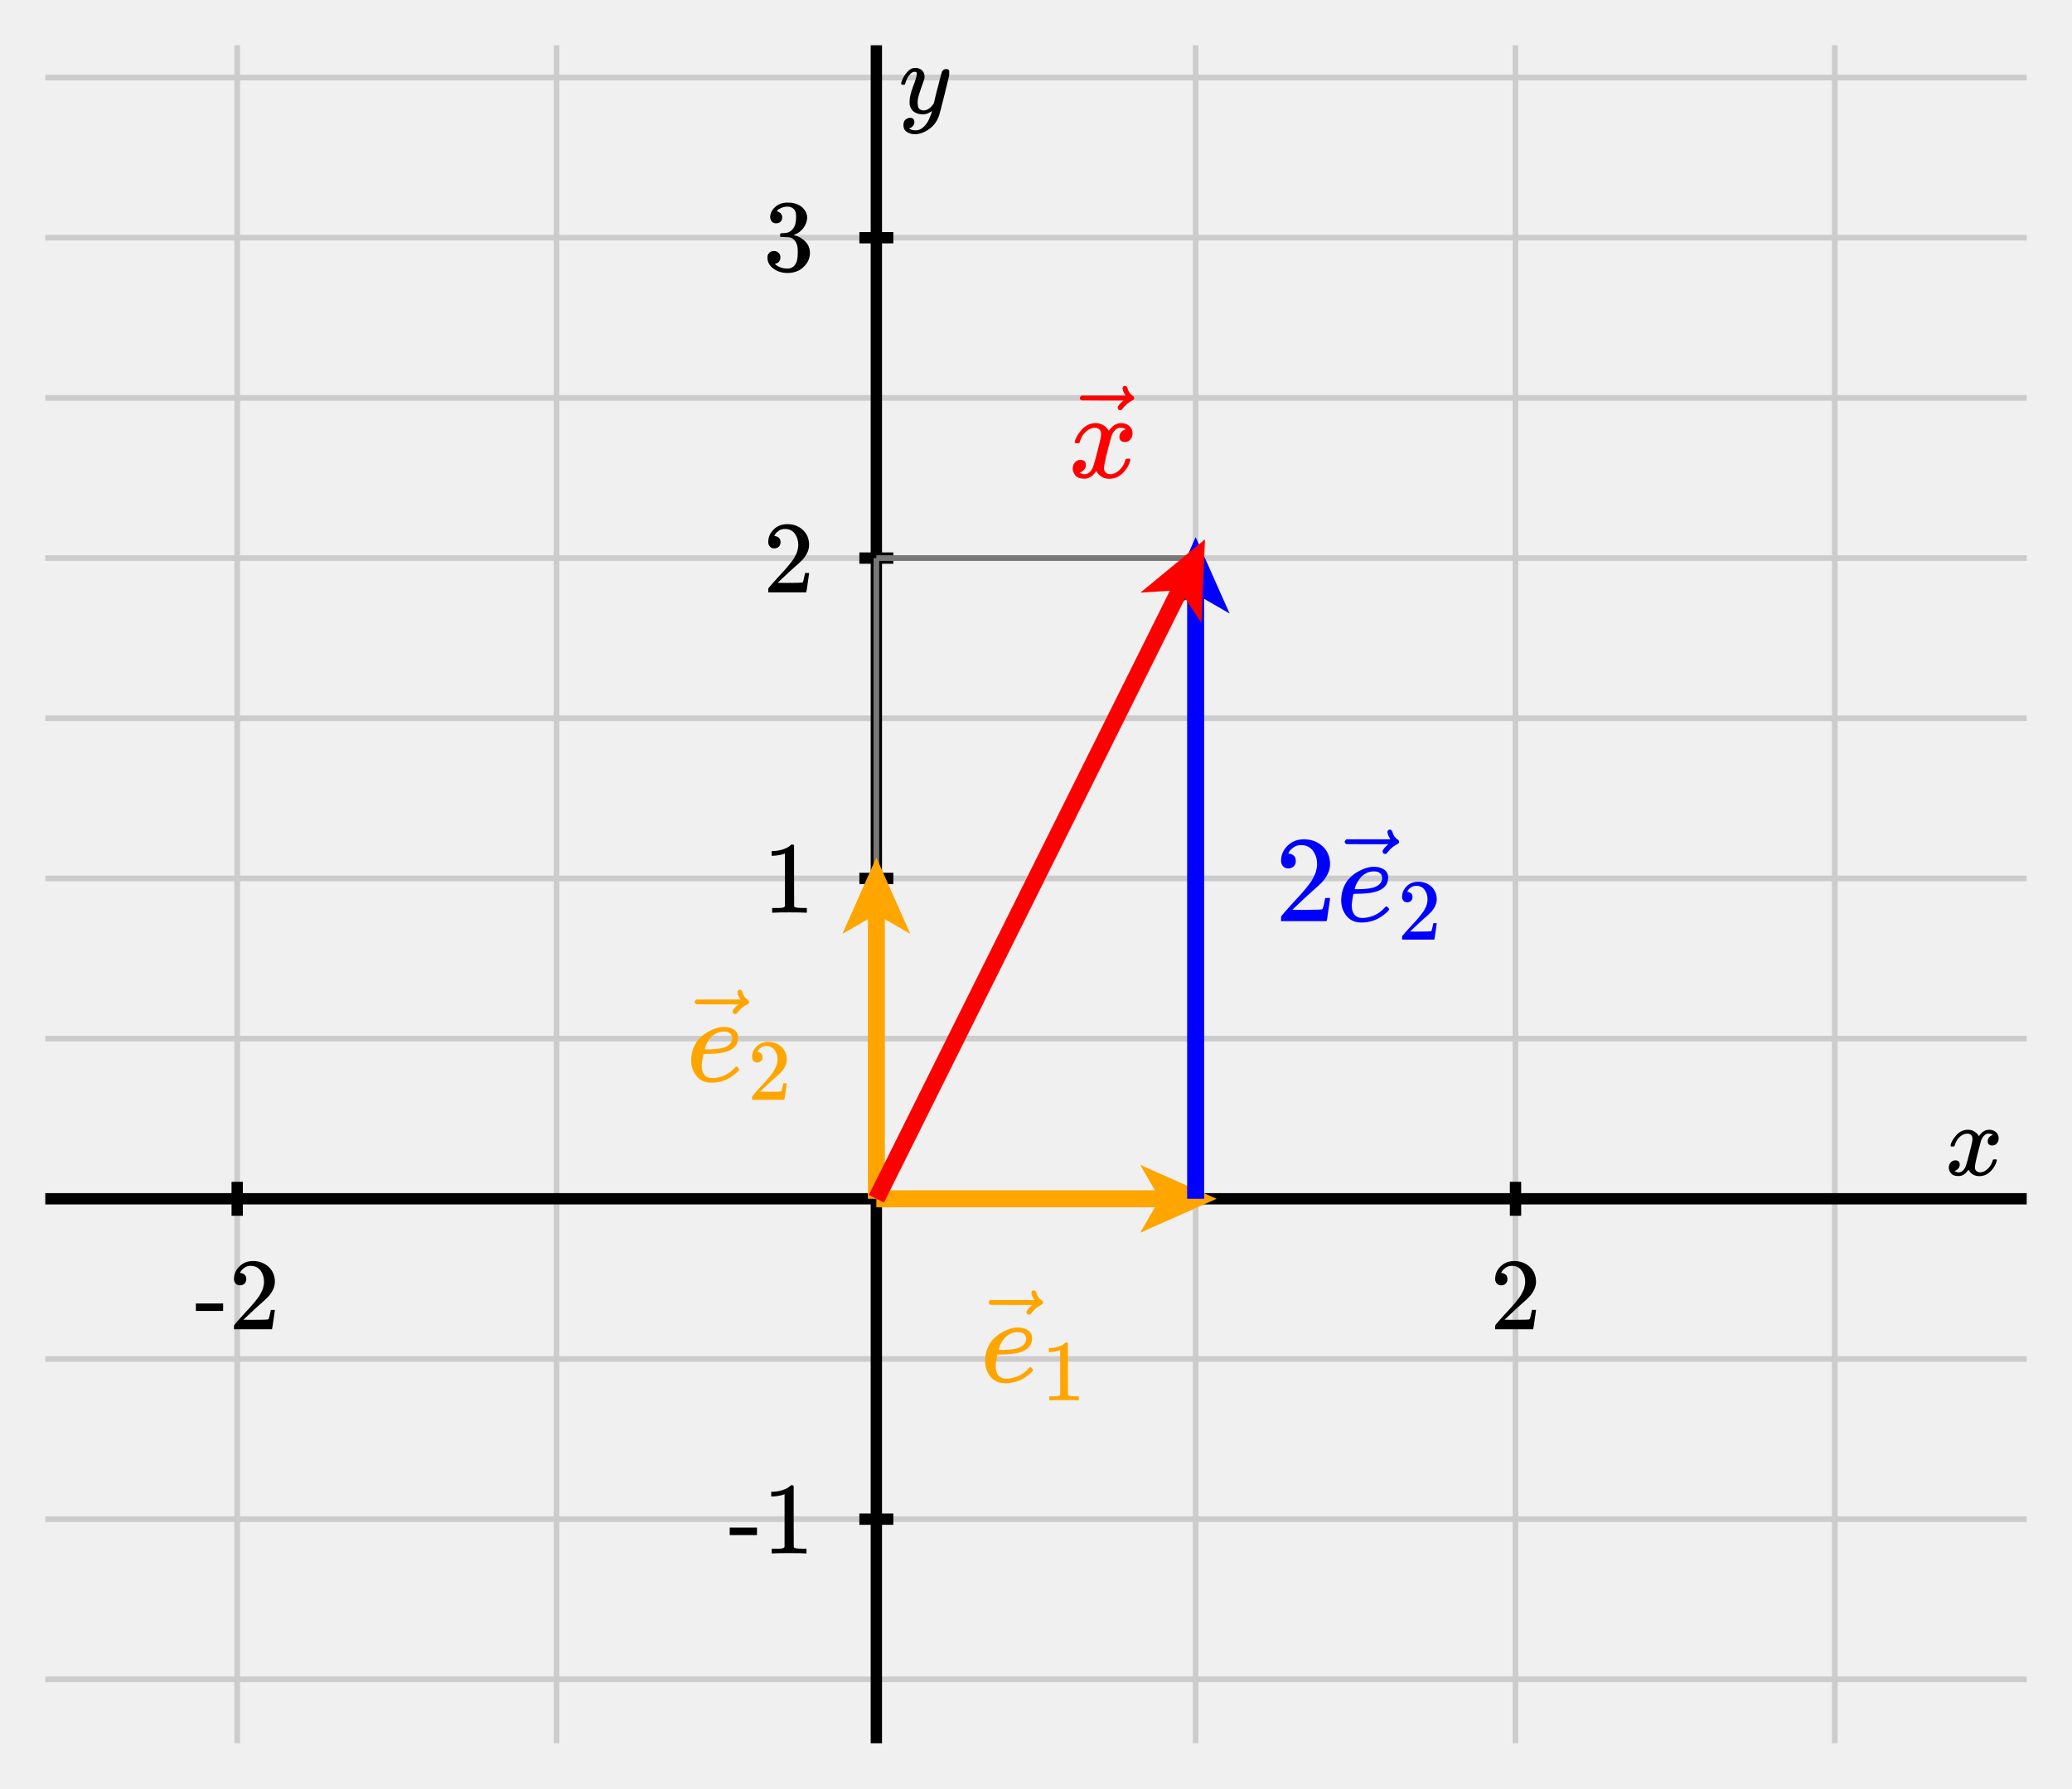
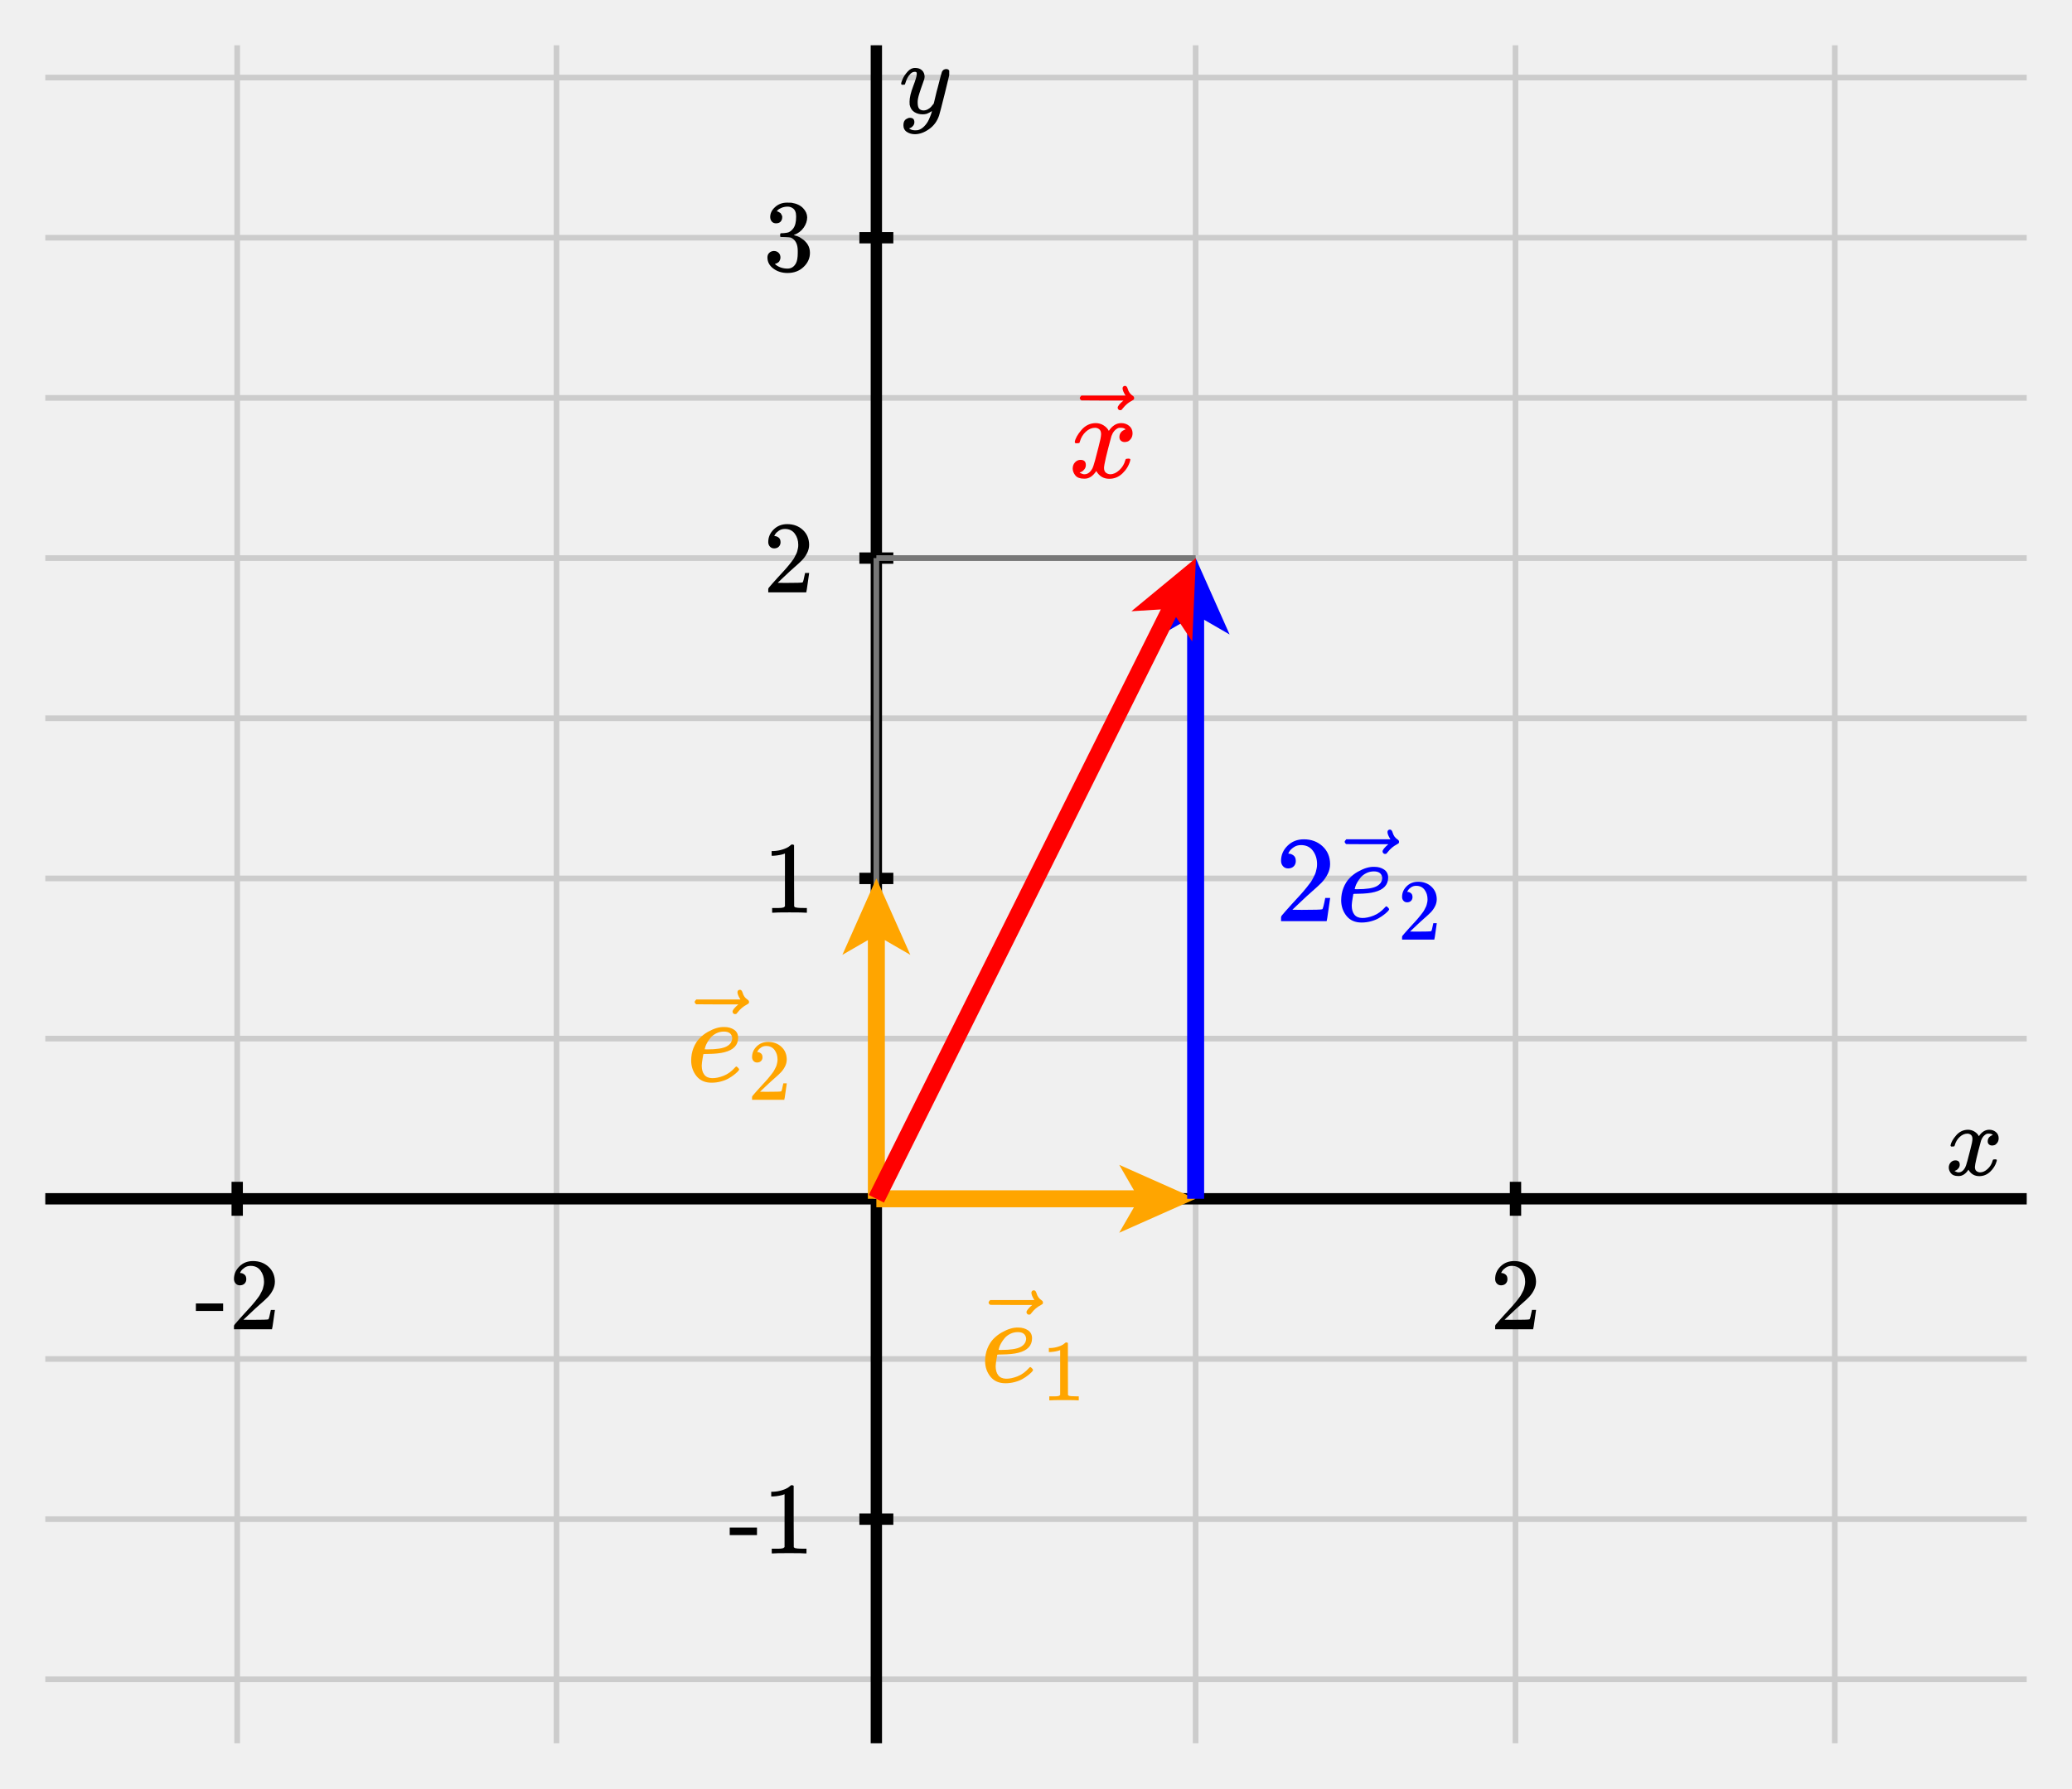
<svg xmlns="http://www.w3.org/2000/svg" xmlns:xlink="http://www.w3.org/1999/xlink" id="pf-standard-grid-figure" width="366" height="316" viewBox="0 0 366 316">
  <defs>
-     <clipPath id="pf-standard-grid-clipPath-0">
+     <clipPath id="pf-standard-grid-__clipPath-0">
      <rect x="8.0" y="8.0" width="350.0" height="300.0" />
    </clipPath>
-     <clipPath id="pf-standard-grid-clipPath-1">
+     <clipPath id="pf-standard-grid-__clipPath-1">
      <rect x="8.0" y="8.0" width="350.0" height="300.0" />
    </clipPath>
    <marker id="pf-standard-grid-arrow-head-end-3_None_24_60-orange" markerWidth="13.5" markerHeight="12.0" markerUnits="userSpaceOnUse" orient="auto-start-reverse" refX="9.8" refY="6.0">
      <path d="M 13.5 6.0L 0.0 12.0L 2.6 7.5L 2.6 4.5L 0.0 0.0Z" fill="orange" stroke="none" />
    </marker>
    <marker id="pf-standard-grid-arrow-head-end-3_None_24_60-orange-outline" markerWidth="17.5" markerHeight="16.0" markerUnits="userSpaceOnUse" orient="auto-start-reverse" refX="11.8" refY="8.0">
      <path d="M 16.3 9.8 L 2.8 15.8 A 2 2 0 0 1 0.0 14.0 L 0.0 2.0 A 2 2 0 0 1 2.8 0.2 L 16.3 6.2 A 2 2 0 0 1 16.3 9.8 Z" fill="white" stroke="none" />
    </marker>
    <marker id="pf-standard-grid-arrow-head-end-3_None_24_60-blue" markerWidth="13.5" markerHeight="12.0" markerUnits="userSpaceOnUse" orient="auto-start-reverse" refX="9.8" refY="6.0">
      <path d="M 13.5 6.0L 0.0 12.0L 2.6 7.5L 2.6 4.5L 0.0 0.0Z" fill="blue" stroke="none" />
    </marker>
    <marker id="pf-standard-grid-arrow-head-end-3_None_24_60-blue-outline" markerWidth="17.5" markerHeight="16.0" markerUnits="userSpaceOnUse" orient="auto-start-reverse" refX="11.8" refY="8.0">
      <path d="M 16.3 9.8 L 2.8 15.8 A 2 2 0 0 1 0.0 14.0 L 0.0 2.0 A 2 2 0 0 1 2.8 0.2 L 16.3 6.2 A 2 2 0 0 1 16.3 9.8 Z" fill="white" stroke="none" />
    </marker>
    <marker id="pf-standard-grid-arrow-head-end-3_None_24_60-red" markerWidth="13.5" markerHeight="12.0" markerUnits="userSpaceOnUse" orient="auto-start-reverse" refX="9.8" refY="6.0">
      <path d="M 13.5 6.0L 0.0 12.0L 2.6 7.5L 2.6 4.5L 0.0 0.0Z" fill="red" stroke="none" />
    </marker>
    <marker id="pf-standard-grid-arrow-head-end-3_None_24_60-red-outline" markerWidth="17.5" markerHeight="16.0" markerUnits="userSpaceOnUse" orient="auto-start-reverse" refX="11.8" refY="8.0">
      <path d="M 16.3 9.8 L 2.8 15.8 A 2 2 0 0 1 0.0 14.0 L 0.0 2.0 A 2 2 0 0 1 2.8 0.2 L 16.3 6.2 A 2 2 0 0 1 16.3 9.8 Z" fill="white" stroke="none" />
    </marker>
  </defs>
  <g id="pf-standard-grid-standard-grid">
    <g id="pf-standard-grid-grid-axes">
      <g id="pf-standard-grid-grid" stroke="#ccc" stroke-width="1">
        <line x1="41.9" y1="308.0" x2="41.9" y2="8.0" />
        <line x1="98.3" y1="308.0" x2="98.3" y2="8.0" />
        <line x1="154.8" y1="308.0" x2="154.8" y2="8.0" />
        <line x1="211.2" y1="308.0" x2="211.2" y2="8.0" />
        <line x1="267.7" y1="308.0" x2="267.7" y2="8.0" />
        <line x1="324.1" y1="308.0" x2="324.1" y2="8.0" />
        <line x1="8.0" y1="296.7" x2="358.0" y2="296.7" />
        <line x1="8.0" y1="268.4" x2="358.0" y2="268.4" />
        <line x1="8.0" y1="240.1" x2="358.0" y2="240.1" />
        <line x1="8.0" y1="211.8" x2="358.0" y2="211.8" />
        <line x1="8.0" y1="183.5" x2="358.0" y2="183.5" />
        <line x1="8.0" y1="155.2" x2="358.0" y2="155.2" />
        <line x1="8.0" y1="126.9" x2="358.0" y2="126.9" />
        <line x1="8.0" y1="98.6" x2="358.0" y2="98.6" />
        <line x1="8.0" y1="70.3" x2="358.0" y2="70.3" />
        <line x1="8.0" y1="42.0" x2="358.0" y2="42.0" />
        <line x1="8.0" y1="13.7" x2="358.0" y2="13.7" />
      </g>
      <g id="pf-standard-grid-axes" stroke="black" stroke-width="2">
-         <line id="pf-standard-grid-line-17" x1="8.0" y1="211.8" x2="358.0" y2="211.8" stroke="black" stroke-width="2" />
+         <line id="pf-standard-grid-__line-17" x1="8.0" y1="211.8" x2="358.0" y2="211.8" stroke="black" stroke-width="2" />
        <g>
-           <line id="pf-standard-grid-line-18" x1="41.9" y1="214.8" x2="41.9" y2="208.8" />
-           <line id="pf-standard-grid-line-19" x1="267.7" y1="214.8" x2="267.7" y2="208.8" />
-         </g>
-         <line id="pf-standard-grid-line-20" x1="154.8" y1="308.0" x2="154.8" y2="8.0" stroke="black" stroke-width="2" />
+           <line id="pf-standard-grid-__line-18" x1="41.9" y1="214.8" x2="41.9" y2="208.8" />
+           <line id="pf-standard-grid-__line-19" x1="267.7" y1="214.8" x2="267.7" y2="208.8" />
+         </g>
+         <line id="pf-standard-grid-__line-20" x1="154.8" y1="308.0" x2="154.8" y2="8.0" stroke="black" stroke-width="2" />
        <g>
-           <line id="pf-standard-grid-line-21" x1="151.8" y1="268.4" x2="157.8" y2="268.4" />
-           <line id="pf-standard-grid-line-22" x1="151.8" y1="155.2" x2="157.8" y2="155.2" />
-           <line id="pf-standard-grid-line-23" x1="151.8" y1="98.6" x2="157.8" y2="98.6" />
-           <line id="pf-standard-grid-line-24" x1="151.8" y1="42.0" x2="157.8" y2="42.0" />
-         </g>
-       </g>
-       <g id="pf-standard-grid-label-0" transform="translate(354.0,207.8) translate(-10.4,-8.2)">
-         <g id="pf-standard-grid-g-0">
+           <line id="pf-standard-grid-__line-21" x1="151.8" y1="268.4" x2="157.8" y2="268.4" />
+           <line id="pf-standard-grid-__line-22" x1="151.8" y1="155.2" x2="157.8" y2="155.2" />
+           <line id="pf-standard-grid-__line-23" x1="151.8" y1="98.6" x2="157.8" y2="98.6" />
+           <line id="pf-standard-grid-__line-24" x1="151.8" y1="42.0" x2="157.8" y2="42.0" />
+         </g>
+       </g>
+       <g id="pf-standard-grid-__label-0" transform="translate(354.0,207.8) translate(-10.4,-8.2)">
+         <g id="pf-standard-grid-__g-0">
          <svg style="vertical-align: -0.200px" width="10.352px" height="8.200px" role="img" focusable="false" viewBox="0 -442 572 453" x="0.0" y="0.0">
            <defs>
              <path id="pf-standard-grid-MJX-2-TEX-I-1D465" d="M52 289Q59 331 106 386T222 442Q257 442 286 424T329 379Q371 442 430 442Q467 442 494 420T522 361Q522 332 508 314T481 292T458 288Q439 288 427 299T415 328Q415 374 465 391Q454 404 425 404Q412 404 406 402Q368 386 350 336Q290 115 290 78Q290 50 306 38T341 26Q378 26 414 59T463 140Q466 150 469 151T485 153H489Q504 153 504 145Q504 144 502 134Q486 77 440 33T333 -11Q263 -11 227 52Q186 -10 133 -10H127Q78 -10 57 16T35 71Q35 103 54 123T99 143Q142 143 142 101Q142 81 130 66T107 46T94 41L91 40Q91 39 97 36T113 29T132 26Q168 26 194 71Q203 87 217 139T245 247T261 313Q266 340 266 352Q266 380 251 392T217 404Q177 404 142 372T93 290Q91 281 88 280T72 278H58Q52 284 52 289Z" />
            </defs>
            <g stroke="currentColor" fill="currentColor" stroke-width="0" transform="scale(1,-1)">
              <g data-mml-node="math">
                <g data-mml-node="mi" data-semantic-type="identifier" data-semantic-role="latinletter" data-semantic-font="italic" data-semantic-annotation="clearspeak:simple" data-semantic-id="0" data-semantic-speech="x">
                  <use data-c="1D465" xlink:href="#pf-standard-grid-MJX-2-TEX-I-1D465" />
                </g>
              </g>
            </g>
          </svg>
        </g>
      </g>
-       <g id="pf-standard-grid-label-1" transform="translate(158.8,12.0) translate(0.0,-0.0)">
-         <g id="pf-standard-grid-g-1">
+       <g id="pf-standard-grid-__label-1" transform="translate(158.8,12.0) translate(0.0,-0.0)">
+         <g id="pf-standard-grid-__g-1">
          <svg style="vertical-align: -3.712px" width="8.872px" height="11.712px" role="img" focusable="false" viewBox="0 -442 490 647" x="0.0" y="0.0">
            <defs>
              <path id="pf-standard-grid-MJX-3-TEX-I-1D466" d="M21 287Q21 301 36 335T84 406T158 442Q199 442 224 419T250 355Q248 336 247 334Q247 331 231 288T198 191T182 105Q182 62 196 45T238 27Q261 27 281 38T312 61T339 94Q339 95 344 114T358 173T377 247Q415 397 419 404Q432 431 462 431Q475 431 483 424T494 412T496 403Q496 390 447 193T391 -23Q363 -106 294 -155T156 -205Q111 -205 77 -183T43 -117Q43 -95 50 -80T69 -58T89 -48T106 -45Q150 -45 150 -87Q150 -107 138 -122T115 -142T102 -147L99 -148Q101 -153 118 -160T152 -167H160Q177 -167 186 -165Q219 -156 247 -127T290 -65T313 -9T321 21L315 17Q309 13 296 6T270 -6Q250 -11 231 -11Q185 -11 150 11T104 82Q103 89 103 113Q103 170 138 262T173 379Q173 380 173 381Q173 390 173 393T169 400T158 404H154Q131 404 112 385T82 344T65 302T57 280Q55 278 41 278H27Q21 284 21 287Z" />
            </defs>
            <g stroke="currentColor" fill="currentColor" stroke-width="0" transform="scale(1,-1)">
              <g data-mml-node="math">
                <g data-mml-node="mi" data-semantic-type="identifier" data-semantic-role="latinletter" data-semantic-font="italic" data-semantic-annotation="clearspeak:simple" data-semantic-id="0" data-semantic-speech="y">
                  <use data-c="1D466" xlink:href="#pf-standard-grid-MJX-3-TEX-I-1D466" />
                </g>
              </g>
            </g>
          </svg>
        </g>
      </g>
-       <g id="pf-standard-grid-label-2" transform="translate(41.9,222.8) translate(-7.5,-0.0)">
-         <g id="pf-standard-grid-g-2">
+       <g id="pf-standard-grid-__label-2" transform="translate(41.9,222.8) translate(-7.5,-0.0)">
+         <g id="pf-standard-grid-__g-2">
          <svg style="vertical-align: 0.000px" width="15.080px" height="12.056px" role="img" focusable="false" viewBox="0 -666 833 666" x="0.0" y="0.0">
            <defs>
              <path id="pf-standard-grid-MJX-4-TEX-N-2D" d="M11 179V252H277V179H11Z" />
              <path id="pf-standard-grid-MJX-4-TEX-N-32" d="M109 429Q82 429 66 447T50 491Q50 562 103 614T235 666Q326 666 387 610T449 465Q449 422 429 383T381 315T301 241Q265 210 201 149L142 93L218 92Q375 92 385 97Q392 99 409 186V189H449V186Q448 183 436 95T421 3V0H50V19V31Q50 38 56 46T86 81Q115 113 136 137Q145 147 170 174T204 211T233 244T261 278T284 308T305 340T320 369T333 401T340 431T343 464Q343 527 309 573T212 619Q179 619 154 602T119 569T109 550Q109 549 114 549Q132 549 151 535T170 489Q170 464 154 447T109 429Z" />
            </defs>
            <g stroke="currentColor" fill="currentColor" stroke-width="0" transform="scale(1,-1)">
              <g data-mml-node="math">
                <g data-mml-node="mtext" data-semantic-type="text" data-semantic-role="unknown" data-semantic-font="normal" data-semantic-annotation="clearspeak:unit" data-semantic-id="0" data-semantic-speech="hyphen 2">
                  <use data-c="2D" xlink:href="#pf-standard-grid-MJX-4-TEX-N-2D" />
                  <use data-c="32" xlink:href="#pf-standard-grid-MJX-4-TEX-N-32" transform="translate(333,0)" />
                </g>
              </g>
            </g>
          </svg>
        </g>
      </g>
-       <g id="pf-standard-grid-label-3" transform="translate(267.7,222.8) translate(-4.5,-0.0)">
-         <g id="pf-standard-grid-g-3">
+       <g id="pf-standard-grid-__label-3" transform="translate(267.7,222.8) translate(-4.5,-0.0)">
+         <g id="pf-standard-grid-__g-3">
          <svg style="vertical-align: 0.000px" width="9.048px" height="12.056px" role="img" focusable="false" viewBox="0 -666 500 666" x="0.0" y="0.0">
            <defs>
              <path id="pf-standard-grid-MJX-5-TEX-N-32" d="M109 429Q82 429 66 447T50 491Q50 562 103 614T235 666Q326 666 387 610T449 465Q449 422 429 383T381 315T301 241Q265 210 201 149L142 93L218 92Q375 92 385 97Q392 99 409 186V189H449V186Q448 183 436 95T421 3V0H50V19V31Q50 38 56 46T86 81Q115 113 136 137Q145 147 170 174T204 211T233 244T261 278T284 308T305 340T320 369T333 401T340 431T343 464Q343 527 309 573T212 619Q179 619 154 602T119 569T109 550Q109 549 114 549Q132 549 151 535T170 489Q170 464 154 447T109 429Z" />
            </defs>
            <g stroke="currentColor" fill="currentColor" stroke-width="0" transform="scale(1,-1)">
              <g data-mml-node="math">
                <g data-mml-node="mtext" data-semantic-type="text" data-semantic-role="integer" data-semantic-font="normal" data-semantic-annotation="clearspeak:unit" data-semantic-id="0" data-semantic-speech="2">
                  <use data-c="32" xlink:href="#pf-standard-grid-MJX-5-TEX-N-32" />
                </g>
              </g>
            </g>
          </svg>
        </g>
      </g>
-       <g id="pf-standard-grid-label-4" transform="translate(143.8,268.4) translate(-15.1,-6.0)">
-         <g id="pf-standard-grid-g-4">
+       <g id="pf-standard-grid-__label-4" transform="translate(143.8,268.4) translate(-15.1,-6.0)">
+         <g id="pf-standard-grid-__g-4">
          <svg style="vertical-align: 0.000px" width="15.080px" height="12.056px" role="img" focusable="false" viewBox="0 -666 833 666" x="0.0" y="0.0">
            <defs>
              <path id="pf-standard-grid-MJX-6-TEX-N-2D" d="M11 179V252H277V179H11Z" />
              <path id="pf-standard-grid-MJX-6-TEX-N-31" d="M213 578L200 573Q186 568 160 563T102 556H83V602H102Q149 604 189 617T245 641T273 663Q275 666 285 666Q294 666 302 660V361L303 61Q310 54 315 52T339 48T401 46H427V0H416Q395 3 257 3Q121 3 100 0H88V46H114Q136 46 152 46T177 47T193 50T201 52T207 57T213 61V578Z" />
            </defs>
            <g stroke="currentColor" fill="currentColor" stroke-width="0" transform="scale(1,-1)">
              <g data-mml-node="math">
                <g data-mml-node="mtext" data-semantic-type="text" data-semantic-role="unknown" data-semantic-font="normal" data-semantic-annotation="clearspeak:unit" data-semantic-id="0" data-semantic-speech="hyphen 1">
                  <use data-c="2D" xlink:href="#pf-standard-grid-MJX-6-TEX-N-2D" />
                  <use data-c="31" xlink:href="#pf-standard-grid-MJX-6-TEX-N-31" transform="translate(333,0)" />
                </g>
              </g>
            </g>
          </svg>
        </g>
      </g>
-       <g id="pf-standard-grid-label-5" transform="translate(143.8,155.2) translate(-9.0,-6.0)">
-         <g id="pf-standard-grid-g-5">
+       <g id="pf-standard-grid-__label-5" transform="translate(143.8,155.2) translate(-9.0,-6.0)">
+         <g id="pf-standard-grid-__g-5">
          <svg style="vertical-align: 0.000px" width="9.048px" height="12.056px" role="img" focusable="false" viewBox="0 -666 500 666" x="0.0" y="0.0">
            <defs>
              <path id="pf-standard-grid-MJX-7-TEX-N-31" d="M213 578L200 573Q186 568 160 563T102 556H83V602H102Q149 604 189 617T245 641T273 663Q275 666 285 666Q294 666 302 660V361L303 61Q310 54 315 52T339 48T401 46H427V0H416Q395 3 257 3Q121 3 100 0H88V46H114Q136 46 152 46T177 47T193 50T201 52T207 57T213 61V578Z" />
            </defs>
            <g stroke="currentColor" fill="currentColor" stroke-width="0" transform="scale(1,-1)">
              <g data-mml-node="math">
                <g data-mml-node="mtext" data-semantic-type="text" data-semantic-role="integer" data-semantic-font="normal" data-semantic-annotation="clearspeak:unit" data-semantic-id="0" data-semantic-speech="1">
                  <use data-c="31" xlink:href="#pf-standard-grid-MJX-7-TEX-N-31" />
                </g>
              </g>
            </g>
          </svg>
        </g>
      </g>
-       <g id="pf-standard-grid-label-6" transform="translate(143.8,98.6) translate(-9.0,-6.0)">
-         <g id="pf-standard-grid-g-6">
+       <g id="pf-standard-grid-__label-6" transform="translate(143.8,98.6) translate(-9.0,-6.0)">
+         <g id="pf-standard-grid-__g-6">
          <svg style="vertical-align: 0.000px" width="9.048px" height="12.056px" role="img" focusable="false" viewBox="0 -666 500 666" x="0.0" y="0.0">
            <defs>
              <path id="pf-standard-grid-MJX-8-TEX-N-32" d="M109 429Q82 429 66 447T50 491Q50 562 103 614T235 666Q326 666 387 610T449 465Q449 422 429 383T381 315T301 241Q265 210 201 149L142 93L218 92Q375 92 385 97Q392 99 409 186V189H449V186Q448 183 436 95T421 3V0H50V19V31Q50 38 56 46T86 81Q115 113 136 137Q145 147 170 174T204 211T233 244T261 278T284 308T305 340T320 369T333 401T340 431T343 464Q343 527 309 573T212 619Q179 619 154 602T119 569T109 550Q109 549 114 549Q132 549 151 535T170 489Q170 464 154 447T109 429Z" />
            </defs>
            <g stroke="currentColor" fill="currentColor" stroke-width="0" transform="scale(1,-1)">
              <g data-mml-node="math">
                <g data-mml-node="mtext" data-semantic-type="text" data-semantic-role="integer" data-semantic-font="normal" data-semantic-annotation="clearspeak:unit" data-semantic-id="0" data-semantic-speech="2">
                  <use data-c="32" xlink:href="#pf-standard-grid-MJX-8-TEX-N-32" />
                </g>
              </g>
            </g>
          </svg>
        </g>
      </g>
-       <g id="pf-standard-grid-label-7" transform="translate(143.8,42.0) translate(-9.0,-6.2)">
-         <g id="pf-standard-grid-g-7">
+       <g id="pf-standard-grid-__label-7" transform="translate(143.8,42.0) translate(-9.0,-6.2)">
+         <g id="pf-standard-grid-__g-7">
          <svg style="vertical-align: -0.400px" width="9.048px" height="12.432px" role="img" focusable="false" viewBox="0 -665 500 687" x="0.0" y="0.0">
            <defs>
              <path id="pf-standard-grid-MJX-9-TEX-N-33" d="M127 463Q100 463 85 480T69 524Q69 579 117 622T233 665Q268 665 277 664Q351 652 390 611T430 522Q430 470 396 421T302 350L299 348Q299 347 308 345T337 336T375 315Q457 262 457 175Q457 96 395 37T238 -22Q158 -22 100 21T42 130Q42 158 60 175T105 193Q133 193 151 175T169 130Q169 119 166 110T159 94T148 82T136 74T126 70T118 67L114 66Q165 21 238 21Q293 21 321 74Q338 107 338 175V195Q338 290 274 322Q259 328 213 329L171 330L168 332Q166 335 166 348Q166 366 174 366Q202 366 232 371Q266 376 294 413T322 525V533Q322 590 287 612Q265 626 240 626Q208 626 181 615T143 592T132 580H135Q138 579 143 578T153 573T165 566T175 555T183 540T186 520Q186 498 172 481T127 463Z" />
            </defs>
            <g stroke="currentColor" fill="currentColor" stroke-width="0" transform="scale(1,-1)">
              <g data-mml-node="math">
                <g data-mml-node="mtext" data-semantic-type="text" data-semantic-role="integer" data-semantic-font="normal" data-semantic-annotation="clearspeak:unit" data-semantic-id="0" data-semantic-speech="3">
                  <use data-c="33" xlink:href="#pf-standard-grid-MJX-9-TEX-N-33" />
                </g>
              </g>
            </g>
          </svg>
        </g>
      </g>
    </g>
    <g id="pf-standard-grid-parallelogram">
-       <line id="pf-standard-grid-line-25" x1="154.8" y1="211.8" x2="154.8" y2="98.6" stroke="#777" stroke-width="1" fill="none" />
-       <line id="pf-standard-grid-line-26" x1="154.8" y1="98.6" x2="211.2" y2="98.6" stroke="#777" stroke-width="1" fill="none" />
-     </g>
-     <line id="pf-standard-grid-arrow-e1" x1="154.8" y1="211.8" x2="211.2" y2="211.8" stroke="orange" stroke-width="3" fill="none" marker-end="url(#pf-standard-grid-arrow-head-end-3_None_24_60-orange)" />
-     <line id="pf-standard-grid-arrow-e2" x1="154.8" y1="211.8" x2="154.8" y2="155.2" stroke="orange" stroke-width="3" fill="none" marker-end="url(#pf-standard-grid-arrow-head-end-3_None_24_60-orange)" />
-     <line id="pf-standard-grid-arrow-2e2" x1="211.2" y1="211.8" x2="211.2" y2="98.6" stroke="blue" stroke-width="3" fill="none" marker-end="url(#pf-standard-grid-arrow-head-end-3_None_24_60-blue)" />
-     <line id="pf-standard-grid-vector-x" x1="154.8" y1="211.8" x2="211.2" y2="98.6" stroke="red" stroke-width="3" fill="none" marker-end="url(#pf-standard-grid-arrow-head-end-3_None_24_60-red)" />
-     <g id="pf-standard-grid-label-8" transform="translate(183.0,225.8) scale(1.2,1.2) translate(-8.2,-0.0)">
-       <g id="pf-standard-grid-g-8">
+       <line id="pf-standard-grid-__line-25" x1="154.8" y1="211.8" x2="154.8" y2="98.6" stroke="#777" stroke-width="1" fill="none" />
+       <line id="pf-standard-grid-__line-26" x1="154.8" y1="98.6" x2="211.2" y2="98.6" stroke="#777" stroke-width="1" fill="none" />
+     </g>
+     <line id="pf-standard-grid-arrow-e1" x1="154.8" y1="211.8" x2="207.5" y2="211.8" stroke="orange" stroke-width="3" fill="none" marker-end="url(#pf-standard-grid-arrow-head-end-3_None_24_60-orange)" />
+     <line id="pf-standard-grid-arrow-e2" x1="154.8" y1="211.8" x2="154.8" y2="158.9" stroke="orange" stroke-width="3" fill="none" marker-end="url(#pf-standard-grid-arrow-head-end-3_None_24_60-orange)" />
+     <line id="pf-standard-grid-arrow-2e2" x1="211.2" y1="211.8" x2="211.2" y2="102.3" stroke="blue" stroke-width="3" fill="none" marker-end="url(#pf-standard-grid-arrow-head-end-3_None_24_60-blue)" />
+     <line id="pf-standard-grid-vector-x" x1="154.8" y1="211.8" x2="209.6" y2="101.9" stroke="red" stroke-width="3" fill="none" marker-end="url(#pf-standard-grid-arrow-head-end-3_None_24_60-red)" />
+     <g id="pf-standard-grid-__label-8" transform="translate(183.0,225.8) scale(1.2,1.2) translate(-8.2,-0.0)">
+       <g id="pf-standard-grid-__g-8">
        <svg style="vertical-align: -2.712px; color:orange" width="16.336px" height="18.008px" role="img" focusable="false" viewBox="0 -845 902.6 995" x="0.0" y="0.0">
          <defs>
            <path id="pf-standard-grid-MJX-10-TEX-I-1D452" d="M39 168Q39 225 58 272T107 350T174 402T244 433T307 442H310Q355 442 388 420T421 355Q421 265 310 237Q261 224 176 223Q139 223 138 221Q138 219 132 186T125 128Q125 81 146 54T209 26T302 45T394 111Q403 121 406 121Q410 121 419 112T429 98T420 82T390 55T344 24T281 -1T205 -11Q126 -11 83 42T39 168ZM373 353Q367 405 305 405Q272 405 244 391T199 357T170 316T154 280T149 261Q149 260 169 260Q282 260 327 284T373 353Z" />
            <path id="pf-standard-grid-MJX-10-TEX-N-20D7" d="M377 694Q377 702 382 708T397 714Q404 714 409 709Q414 705 419 690Q429 653 460 633Q471 626 471 615Q471 606 468 603T454 594Q411 572 379 531Q377 529 374 525T369 519T364 517T357 516Q350 516 344 521T337 536Q337 555 384 595H213L42 596Q29 605 29 615Q29 622 42 635H401Q377 673 377 694Z" />
            <path id="pf-standard-grid-MJX-10-TEX-N-31" d="M213 578L200 573Q186 568 160 563T102 556H83V602H102Q149 604 189 617T245 641T273 663Q275 666 285 666Q294 666 302 660V361L303 61Q310 54 315 52T339 48T401 46H427V0H416Q395 3 257 3Q121 3 100 0H88V46H114Q136 46 152 46T177 47T193 50T201 52T207 57T213 61V578Z" />
          </defs>
          <g stroke="currentColor" fill="currentColor" stroke-width="0" transform="scale(1,-1)">
            <g data-mml-node="math">
              <g data-mml-node="msub" data-semantic-type="subscript" data-semantic-role="latinletter" data-semantic-id="4" data-semantic-children="2,3" data-semantic-speech="ModifyingAbove e With right arrow Subscript 1">
                <g data-mml-node="TeXAtom" data-mjx-texclass="ORD">
                  <g data-mml-node="mover" data-semantic-type="overscore" data-semantic-role="latinletter" data-semantic-id="2" data-semantic-children="0,1" data-semantic-parent="4" data-semantic-attributes="texclass:ORD" data-semantic-speech="ModifyingAbove e With right arrow" data-semantic-prefix="Base">
                    <g data-mml-node="mi" data-semantic-type="identifier" data-semantic-role="latinletter" data-semantic-font="italic" data-semantic-annotation="clearspeak:simple" data-semantic-id="0" data-semantic-parent="2" data-semantic-speech="e" data-semantic-prefix="Base">
                      <use data-c="1D452" xlink:href="#pf-standard-grid-MJX-10-TEX-I-1D452" />
                    </g>
                    <g data-mml-node="mo" data-semantic-type="relation" data-semantic-role="overaccent" data-semantic-annotation="accent:arrow" data-semantic-id="1" data-semantic-parent="2" data-semantic-speech="right arrow" data-semantic-prefix="Overscript" transform="translate(288.6,31) translate(-250 0)">
                      <use data-c="20D7" xlink:href="#pf-standard-grid-MJX-10-TEX-N-20D7" />
                    </g>
                  </g>
                </g>
                <g data-mml-node="mn" transform="translate(499,-150) scale(0.707)" data-semantic-type="number" data-semantic-role="integer" data-semantic-font="normal" data-semantic-annotation="clearspeak:simple" data-semantic-id="3" data-semantic-parent="4" data-semantic-speech="1" data-semantic-prefix="Subscript">
                  <use data-c="31" xlink:href="#pf-standard-grid-MJX-10-TEX-N-31" />
                </g>
              </g>
            </g>
          </g>
        </svg>
      </g>
    </g>
-     <g id="pf-standard-grid-label-9" transform="translate(140.8,183.5) scale(1.2,1.2) translate(-16.3,-9.0)">
-       <g id="pf-standard-grid-g-9">
+     <g id="pf-standard-grid-__label-9" transform="translate(140.8,183.5) scale(1.2,1.2) translate(-16.3,-9.0)">
+       <g id="pf-standard-grid-__g-9">
        <svg style="vertical-align: -2.712px; color:orange" width="16.336px" height="18.008px" role="img" focusable="false" viewBox="0 -845 902.6 995" x="0.0" y="0.0">
          <defs>
            <path id="pf-standard-grid-MJX-11-TEX-I-1D452" d="M39 168Q39 225 58 272T107 350T174 402T244 433T307 442H310Q355 442 388 420T421 355Q421 265 310 237Q261 224 176 223Q139 223 138 221Q138 219 132 186T125 128Q125 81 146 54T209 26T302 45T394 111Q403 121 406 121Q410 121 419 112T429 98T420 82T390 55T344 24T281 -1T205 -11Q126 -11 83 42T39 168ZM373 353Q367 405 305 405Q272 405 244 391T199 357T170 316T154 280T149 261Q149 260 169 260Q282 260 327 284T373 353Z" />
            <path id="pf-standard-grid-MJX-11-TEX-N-20D7" d="M377 694Q377 702 382 708T397 714Q404 714 409 709Q414 705 419 690Q429 653 460 633Q471 626 471 615Q471 606 468 603T454 594Q411 572 379 531Q377 529 374 525T369 519T364 517T357 516Q350 516 344 521T337 536Q337 555 384 595H213L42 596Q29 605 29 615Q29 622 42 635H401Q377 673 377 694Z" />
            <path id="pf-standard-grid-MJX-11-TEX-N-32" d="M109 429Q82 429 66 447T50 491Q50 562 103 614T235 666Q326 666 387 610T449 465Q449 422 429 383T381 315T301 241Q265 210 201 149L142 93L218 92Q375 92 385 97Q392 99 409 186V189H449V186Q448 183 436 95T421 3V0H50V19V31Q50 38 56 46T86 81Q115 113 136 137Q145 147 170 174T204 211T233 244T261 278T284 308T305 340T320 369T333 401T340 431T343 464Q343 527 309 573T212 619Q179 619 154 602T119 569T109 550Q109 549 114 549Q132 549 151 535T170 489Q170 464 154 447T109 429Z" />
          </defs>
          <g stroke="currentColor" fill="currentColor" stroke-width="0" transform="scale(1,-1)">
            <g data-mml-node="math">
              <g data-mml-node="msub" data-semantic-type="subscript" data-semantic-role="latinletter" data-semantic-id="4" data-semantic-children="2,3" data-semantic-speech="ModifyingAbove e With right arrow Subscript 2">
                <g data-mml-node="TeXAtom" data-mjx-texclass="ORD">
                  <g data-mml-node="mover" data-semantic-type="overscore" data-semantic-role="latinletter" data-semantic-id="2" data-semantic-children="0,1" data-semantic-parent="4" data-semantic-attributes="texclass:ORD" data-semantic-speech="ModifyingAbove e With right arrow" data-semantic-prefix="Base">
                    <g data-mml-node="mi" data-semantic-type="identifier" data-semantic-role="latinletter" data-semantic-font="italic" data-semantic-annotation="clearspeak:simple" data-semantic-id="0" data-semantic-parent="2" data-semantic-speech="e" data-semantic-prefix="Base">
                      <use data-c="1D452" xlink:href="#pf-standard-grid-MJX-11-TEX-I-1D452" />
                    </g>
                    <g data-mml-node="mo" data-semantic-type="relation" data-semantic-role="overaccent" data-semantic-annotation="accent:arrow" data-semantic-id="1" data-semantic-parent="2" data-semantic-speech="right arrow" data-semantic-prefix="Overscript" transform="translate(288.6,31) translate(-250 0)">
                      <use data-c="20D7" xlink:href="#pf-standard-grid-MJX-11-TEX-N-20D7" />
                    </g>
                  </g>
                </g>
                <g data-mml-node="mn" transform="translate(499,-150) scale(0.707)" data-semantic-type="number" data-semantic-role="integer" data-semantic-font="normal" data-semantic-annotation="clearspeak:simple" data-semantic-id="3" data-semantic-parent="4" data-semantic-speech="2" data-semantic-prefix="Subscript">
                  <use data-c="32" xlink:href="#pf-standard-grid-MJX-11-TEX-N-32" />
                </g>
              </g>
            </g>
          </g>
        </svg>
      </g>
    </g>
-     <g id="pf-standard-grid-label-10" transform="translate(225.2,155.2) scale(1.2,1.2) translate(0.0,-9.0)">
-       <g id="pf-standard-grid-g-10">
+     <g id="pf-standard-grid-__label-10" transform="translate(225.2,155.2) scale(1.2,1.2) translate(0.0,-9.0)">
+       <g id="pf-standard-grid-__g-10">
        <svg style="vertical-align: -2.712px; color:blue" width="25.384px" height="18.008px" role="img" focusable="false" viewBox="0 -845 1402.6 995" x="0.0" y="0.0">
          <defs>
            <path id="pf-standard-grid-MJX-12-TEX-N-32" d="M109 429Q82 429 66 447T50 491Q50 562 103 614T235 666Q326 666 387 610T449 465Q449 422 429 383T381 315T301 241Q265 210 201 149L142 93L218 92Q375 92 385 97Q392 99 409 186V189H449V186Q448 183 436 95T421 3V0H50V19V31Q50 38 56 46T86 81Q115 113 136 137Q145 147 170 174T204 211T233 244T261 278T284 308T305 340T320 369T333 401T340 431T343 464Q343 527 309 573T212 619Q179 619 154 602T119 569T109 550Q109 549 114 549Q132 549 151 535T170 489Q170 464 154 447T109 429Z" />
            <path id="pf-standard-grid-MJX-12-TEX-N-2062" d="" />
            <path id="pf-standard-grid-MJX-12-TEX-I-1D452" d="M39 168Q39 225 58 272T107 350T174 402T244 433T307 442H310Q355 442 388 420T421 355Q421 265 310 237Q261 224 176 223Q139 223 138 221Q138 219 132 186T125 128Q125 81 146 54T209 26T302 45T394 111Q403 121 406 121Q410 121 419 112T429 98T420 82T390 55T344 24T281 -1T205 -11Q126 -11 83 42T39 168ZM373 353Q367 405 305 405Q272 405 244 391T199 357T170 316T154 280T149 261Q149 260 169 260Q282 260 327 284T373 353Z" />
            <path id="pf-standard-grid-MJX-12-TEX-N-20D7" d="M377 694Q377 702 382 708T397 714Q404 714 409 709Q414 705 419 690Q429 653 460 633Q471 626 471 615Q471 606 468 603T454 594Q411 572 379 531Q377 529 374 525T369 519T364 517T357 516Q350 516 344 521T337 536Q337 555 384 595H213L42 596Q29 605 29 615Q29 622 42 635H401Q377 673 377 694Z" />
          </defs>
          <g stroke="currentColor" fill="currentColor" stroke-width="0" transform="scale(1,-1)">
            <g data-mml-node="math" data-semantic-type="infixop" data-semantic-role="implicit" data-semantic-annotation="clearspeak:unit" data-semantic-id="7" data-semantic-children="0,5" data-semantic-content="6" data-semantic-speech="2 ModifyingAbove e With right arrow Subscript 2">
              <g data-mml-node="mn" data-semantic-type="number" data-semantic-role="integer" data-semantic-font="normal" data-semantic-annotation="clearspeak:simple" data-semantic-id="0" data-semantic-parent="7" data-semantic-speech="2">
                <use data-c="32" xlink:href="#pf-standard-grid-MJX-12-TEX-N-32" />
              </g>
              <g data-mml-node="mo" data-semantic-type="operator" data-semantic-role="multiplication" data-semantic-id="6" data-semantic-parent="7" data-semantic-added="true" data-semantic-operator="infixop,⁢" data-semantic-speech="times" transform="translate(500,0)">
                <use data-c="2062" xlink:href="#pf-standard-grid-MJX-12-TEX-N-2062" />
              </g>
              <g data-mml-node="msub" data-semantic-type="subscript" data-semantic-role="latinletter" data-semantic-id="5" data-semantic-children="3,4" data-semantic-parent="7" data-semantic-speech="ModifyingAbove e With right arrow Subscript 2" transform="translate(500,0)">
                <g data-mml-node="TeXAtom" data-mjx-texclass="ORD">
                  <g data-mml-node="mover" data-semantic-type="overscore" data-semantic-role="latinletter" data-semantic-id="3" data-semantic-children="1,2" data-semantic-parent="5" data-semantic-attributes="texclass:ORD" data-semantic-speech="ModifyingAbove e With right arrow" data-semantic-prefix="Base">
                    <g data-mml-node="mi" data-semantic-type="identifier" data-semantic-role="latinletter" data-semantic-font="italic" data-semantic-annotation="clearspeak:simple" data-semantic-id="1" data-semantic-parent="3" data-semantic-speech="e" data-semantic-prefix="Base">
                      <use data-c="1D452" xlink:href="#pf-standard-grid-MJX-12-TEX-I-1D452" />
                    </g>
                    <g data-mml-node="mo" data-semantic-type="relation" data-semantic-role="overaccent" data-semantic-annotation="accent:arrow" data-semantic-id="2" data-semantic-parent="3" data-semantic-speech="right arrow" data-semantic-prefix="Overscript" transform="translate(288.6,31) translate(-250 0)">
                      <use data-c="20D7" xlink:href="#pf-standard-grid-MJX-12-TEX-N-20D7" />
                    </g>
                  </g>
                </g>
                <g data-mml-node="mn" transform="translate(499,-150) scale(0.707)" data-semantic-type="number" data-semantic-role="integer" data-semantic-font="normal" data-semantic-annotation="clearspeak:simple" data-semantic-id="4" data-semantic-parent="5" data-semantic-speech="2" data-semantic-prefix="Subscript">
                  <use data-c="32" xlink:href="#pf-standard-grid-MJX-12-TEX-N-32" />
                </g>
              </g>
            </g>
          </g>
        </svg>
      </g>
    </g>
-     <g id="pf-standard-grid-label-11" transform="translate(201.2,84.6) scale(1.2,1.2) translate(-10.4,-15.5)">
-       <g id="pf-standard-grid-g-11">
+     <g id="pf-standard-grid-__label-11" transform="translate(201.2,84.6) scale(1.2,1.2) translate(-10.4,-15.5)">
+       <g id="pf-standard-grid-__g-11">
        <svg style="vertical-align: -0.200px; color:red" width="10.352px" height="15.496px" role="img" focusable="false" viewBox="0 -845 572 856" x="0.0" y="0.0">
          <defs>
            <path id="pf-standard-grid-MJX-13-TEX-I-1D465" d="M52 289Q59 331 106 386T222 442Q257 442 286 424T329 379Q371 442 430 442Q467 442 494 420T522 361Q522 332 508 314T481 292T458 288Q439 288 427 299T415 328Q415 374 465 391Q454 404 425 404Q412 404 406 402Q368 386 350 336Q290 115 290 78Q290 50 306 38T341 26Q378 26 414 59T463 140Q466 150 469 151T485 153H489Q504 153 504 145Q504 144 502 134Q486 77 440 33T333 -11Q263 -11 227 52Q186 -10 133 -10H127Q78 -10 57 16T35 71Q35 103 54 123T99 143Q142 143 142 101Q142 81 130 66T107 46T94 41L91 40Q91 39 97 36T113 29T132 26Q168 26 194 71Q203 87 217 139T245 247T261 313Q266 340 266 352Q266 380 251 392T217 404Q177 404 142 372T93 290Q91 281 88 280T72 278H58Q52 284 52 289Z" />
            <path id="pf-standard-grid-MJX-13-TEX-N-20D7" d="M377 694Q377 702 382 708T397 714Q404 714 409 709Q414 705 419 690Q429 653 460 633Q471 626 471 615Q471 606 468 603T454 594Q411 572 379 531Q377 529 374 525T369 519T364 517T357 516Q350 516 344 521T337 536Q337 555 384 595H213L42 596Q29 605 29 615Q29 622 42 635H401Q377 673 377 694Z" />
          </defs>
          <g stroke="currentColor" fill="currentColor" stroke-width="0" transform="scale(1,-1)">
            <g data-mml-node="math">
              <g data-mml-node="TeXAtom" data-mjx-texclass="ORD">
                <g data-mml-node="mover" data-semantic-type="overscore" data-semantic-role="latinletter" data-semantic-id="2" data-semantic-children="0,1" data-semantic-attributes="texclass:ORD" data-semantic-speech="ModifyingAbove x With right arrow">
                  <g data-mml-node="mi" data-semantic-type="identifier" data-semantic-role="latinletter" data-semantic-font="italic" data-semantic-annotation="clearspeak:simple" data-semantic-id="0" data-semantic-parent="2" data-semantic-speech="x" data-semantic-prefix="Base">
                    <use data-c="1D465" xlink:href="#pf-standard-grid-MJX-13-TEX-I-1D465" />
                  </g>
                  <g data-mml-node="mo" data-semantic-type="relation" data-semantic-role="overaccent" data-semantic-annotation="accent:arrow" data-semantic-id="1" data-semantic-parent="2" data-semantic-speech="right arrow" data-semantic-prefix="Overscript" transform="translate(313.8,31) translate(-250 0)">
                    <use data-c="20D7" xlink:href="#pf-standard-grid-MJX-13-TEX-N-20D7" />
                  </g>
                </g>
              </g>
            </g>
          </g>
        </svg>
      </g>
    </g>
  </g>
</svg>
